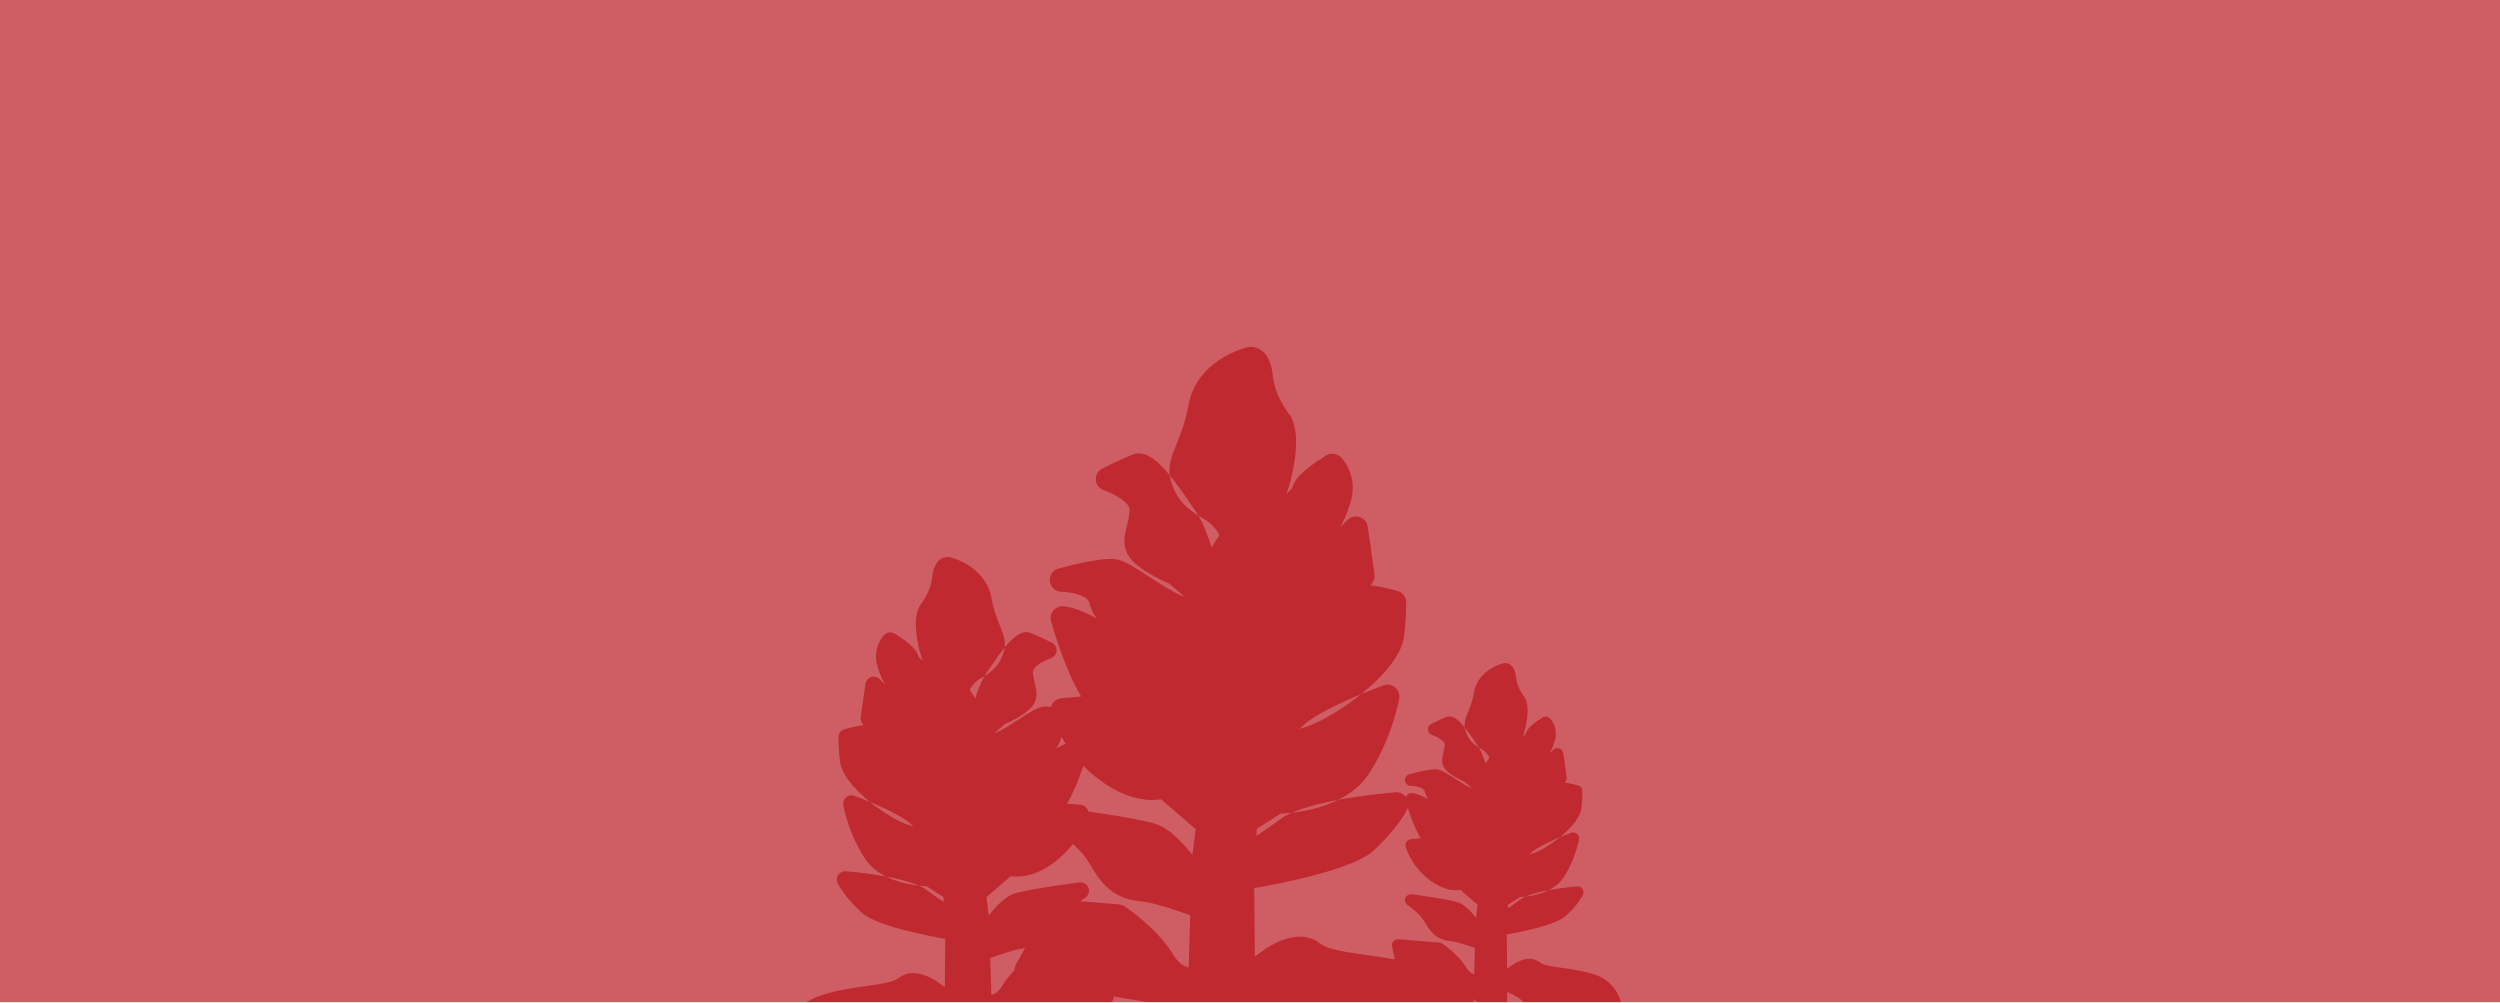
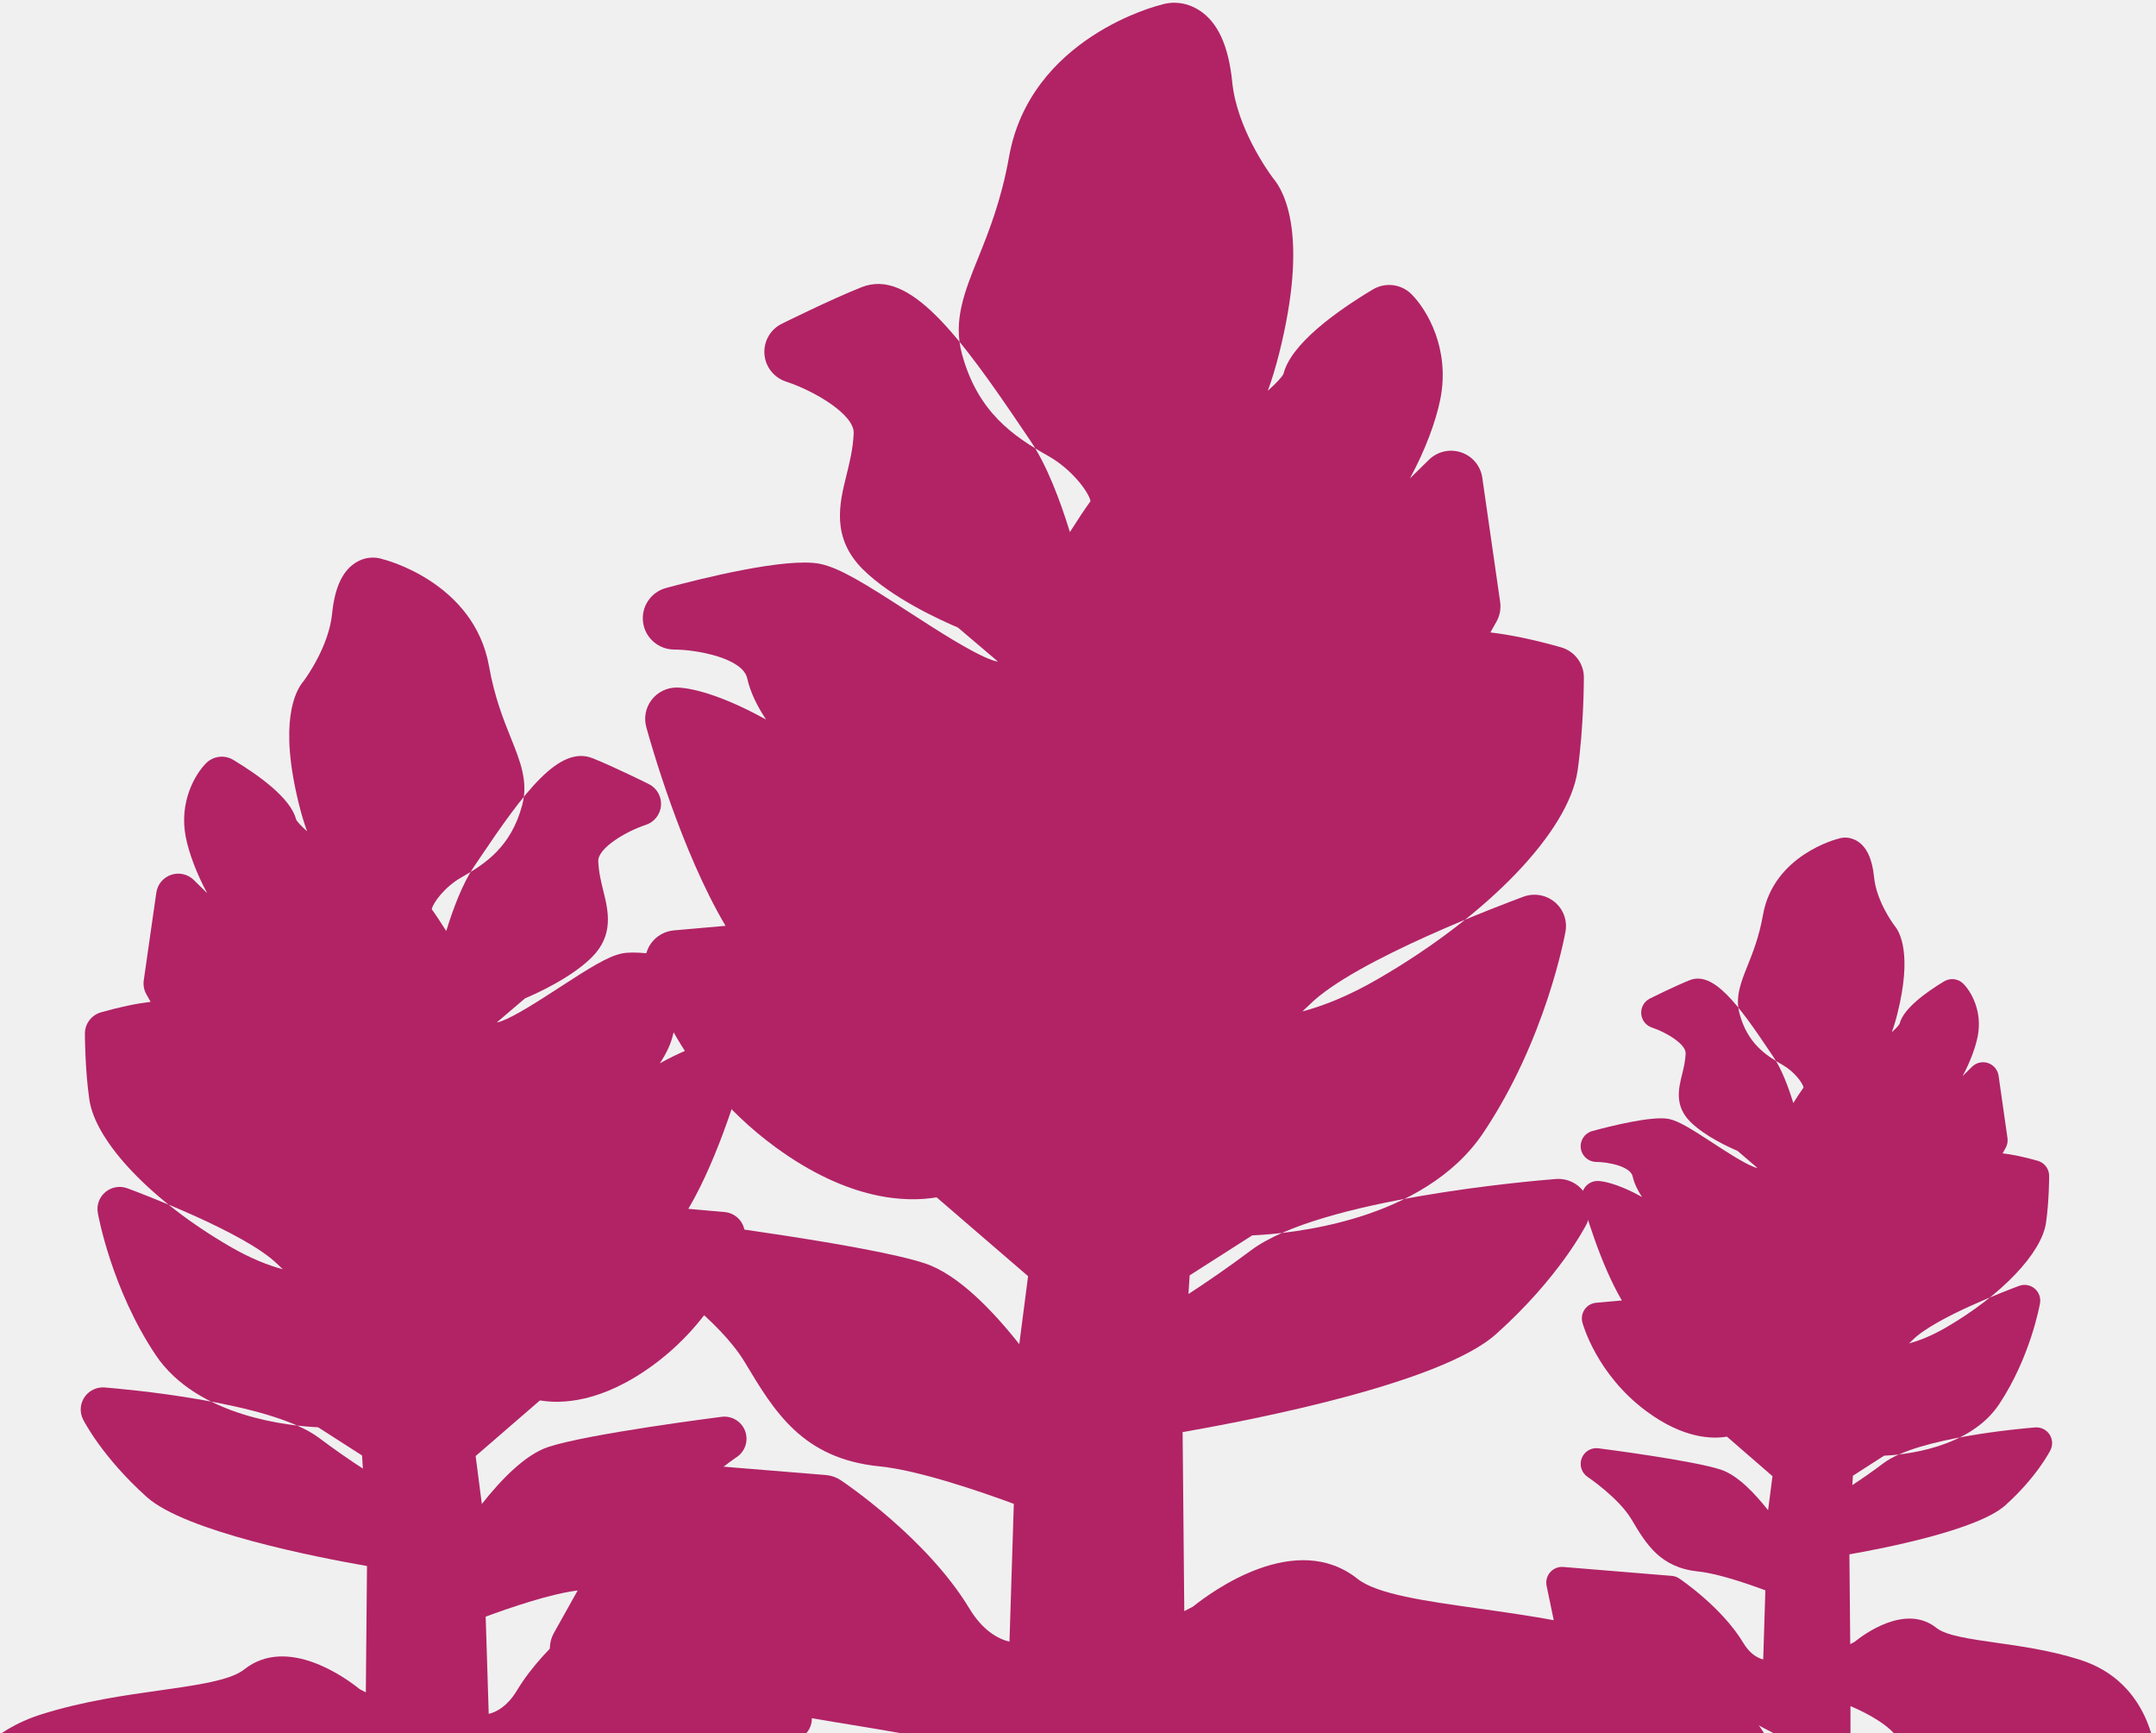
- <svg xmlns="http://www.w3.org/2000/svg" xmlns:xlink="http://www.w3.org/1999/xlink" width="1200px" height="481px" viewBox="0 0 1200 481" version="1.1">
-   <defs>
-     <rect id="path-1" x="0" y="0" width="1200" height="481" />
-     <rect id="path-3" x="304" y="136" width="554" height="345" />
-   </defs>
+ <svg xmlns="http://www.w3.org/2000/svg" width="392px" height="315px" viewBox="0 0 392 315" version="1.1">
+   <defs />
  <g id="Blank-Project" stroke="none" stroke-width="1" fill="none" fill-rule="evenodd">
-     <g id="Pagina-Producto-10" transform="translate(0, -26)">
+     <g id="Pagina-Producto-10" transform="translate(-387, -192)" fill="#B12365">
      <g id="bg_amaranto" transform="translate(0, 26)">
-         <mask id="mask-2" fill="white">
-           <use xlink:href="#path-1" />
-         </mask>
-         <use id="bg" opacity="0.733" fill="#C12930" xlink:href="#path-1" />
-         <mask id="mask-4" fill="white">
-           <use xlink:href="#path-3" />
-         </mask>
-         <use id="Mask" xlink:href="#path-3" />
-         <g id="Fill-127-+-Stroke-185" mask="url(#mask-4)" fill="#C12930">
-           <g transform="translate(485, 166)" id="Stroke-184">
-             <path d="M117.411,325.445 L117.411,315.307 C124.362,318.254 132.125,322.664 134.924,327.299 C142.53,339.893 161.025,339.028 184.437,337.935 L192.062,337.592 C214.397,336.668 220.172,339.317 220.407,339.433 C222.2,340.644 224.333,340.628 226.228,339.575 C228.121,338.522 229.057,336.379 228.96,334.225 C228.906,333.102 227.39,306.691 201.125,298.491 C190.361,295.128 179.851,293.652 170.578,292.347 C161.202,291.029 152.345,289.784 148.834,286.995 C137.588,278.054 122.313,289.296 118.891,292.047 C118.368,292.318 117.848,292.589 117.324,292.859 C117.225,282.011 117.122,271.161 117.022,260.311 C130.235,258.015 164.044,251.413 173.997,242.513 C185.502,232.226 190.256,222.924 190.453,222.533 C191.378,220.695 191.235,218.506 190.078,216.802 C188.924,215.101 186.934,214.147 184.874,214.31 C180.511,214.653 141.91,217.938 129.455,227.277 C125.311,230.385 121.38,233.07 118.087,235.213 C118.16,234.082 118.23,232.954 118.3,231.826 C122.094,229.405 125.888,226.98 129.679,224.558 C136.488,224.263 160.852,222.069 171.683,205.928 C183.051,188.988 186.497,170.116 186.637,169.323 C186.996,167.314 186.244,165.267 184.666,163.959 C183.089,162.652 180.929,162.285 179.004,162.992 C175.89,164.139 148.349,174.421 140.12,182.601 C139.704,183.01 139.262,183.428 138.798,183.849 C142.509,182.868 147.041,181.124 152.469,177.99 C172.635,166.336 187.249,151.1 188.835,140.083 C189.962,132.239 189.976,123.505 189.976,123.135 C189.976,120.59 188.274,118.353 185.81,117.659 C180.622,116.194 176.407,115.355 172.98,114.961 C173.638,113.79 174.08,113.005 174.08,113.005 C174.695,111.915 174.932,110.653 174.754,109.418 L171.505,86.82 C171.198,84.685 169.704,82.903 167.644,82.223 C165.584,81.539 163.314,82.073 161.78,83.597 C161.731,83.645 160.429,84.939 158.342,86.97 C161.17,81.781 163.071,76.564 163.869,72.599 C165.714,63.445 161.437,56.265 158.622,53.465 C156.756,51.614 153.863,51.266 151.606,52.618 C144.951,56.608 136.73,62.507 135.363,67.948 C135.096,68.543 133.996,69.706 132.51,71.029 C133.217,69.122 133.904,66.893 134.568,64.254 C139.958,42.832 135.517,34.77 133.446,32.359 C132.632,31.269 126.886,23.298 126.047,14.958 C125.376,8.279 123.397,3.99 120.002,1.841 C116.815,-0.176 113.865,0.606 113.034,0.896 C112.592,0.973 89.314,6.811 85.459,28.525 C84.043,36.488 81.705,42.28 79.829,46.933 C77.372,53.02 75.25,58.277 76.906,64.358 C79.777,74.919 86.238,79.305 92.609,82.892 C96.854,85.282 99.927,89.4 100.281,91.09 C99.245,92.508 97.908,94.541 96.527,96.719 C94.74,90.914 92.313,84.492 89.355,80.133 L88.058,78.217 C76.31,60.811 67.323,48.758 58.649,52.206 C53.075,54.422 44.495,58.676 44.134,58.855 C42.058,59.887 40.818,62.065 40.987,64.366 C41.155,66.665 42.71,68.64 44.916,69.363 C50.039,71.037 57.371,75.351 57.217,78.761 C57.09,81.596 56.478,84.058 55.888,86.439 C54.642,91.468 53.089,97.724 58.889,103.487 C64.19,108.754 73.152,112.797 76.156,114.061 C78.588,116.129 81.023,118.195 83.455,120.26 C83.129,120.223 82.725,120.121 82.282,119.955 C78.561,118.57 72.478,114.632 67.107,111.16 C59.522,106.251 54.688,103.205 51.069,102.487 C44.986,101.276 29.482,105.156 23.1,106.878 C20.328,107.629 18.543,110.3 18.923,113.129 C19.3,115.958 21.73,118.069 24.602,118.069 C28.811,118.09 37.037,119.647 37.854,123.296 C38.418,125.822 39.663,128.359 41.292,130.8 C31.315,125.273 26.052,124.973 25.036,124.973 C23.251,124.973 21.565,125.801 20.481,127.21 C19.398,128.619 19.036,130.452 19.505,132.164 C20.247,134.872 25.807,154.601 33.917,168.289 C30.787,168.565 27.657,168.841 24.529,169.117 C22.841,169.267 21.307,170.148 20.336,171.528 C19.368,172.91 19.06,174.644 19.503,176.27 C19.708,177.033 24.777,195.125 42.853,208.422 C56.397,218.383 66.929,218.554 72.292,217.641 C77.836,222.417 83.38,227.194 88.924,231.974 C88.392,236.094 87.858,240.212 87.325,244.333 C82.406,238.112 76.132,231.623 70.17,229.648 C60.008,226.283 26.737,222.048 25.327,221.871 C22.69,221.536 20.169,223.05 19.236,225.525 C18.305,227.998 19.209,230.784 21.42,232.255 C21.533,232.33 32.769,239.85 37.439,247.649 C42.832,256.651 47.925,265.152 61.938,266.545 C69.084,267.255 80.487,271.196 86.33,273.355 C86.065,281.709 85.804,290.062 85.542,298.416 C83.361,297.872 80.635,296.326 78.254,292.385 C70.537,279.606 55.51,269.489 54.874,269.063 C54.062,268.522 53.124,268.195 52.148,268.118 L12.508,264.887 C10.707,264.742 8.941,265.447 7.744,266.794 C6.547,268.139 6.059,269.966 6.428,271.724 C7.366,276.198 8.305,280.672 9.243,285.146 C7.062,289.049 4.88,292.95 2.696,296.854 C1.771,298.509 1.734,300.516 2.599,302.204 C3.465,303.892 5.12,305.041 7.013,305.271 C7.188,305.293 24.736,307.433 40.127,310.576 C45.347,311.642 51.126,312.593 56.661,313.504 C64.591,314.806 75.452,316.593 77.672,317.944 C80.123,320.419 85.459,323.232 88.972,324.928 C89.08,326.008 89.19,327.085 89.298,328.164 C89.563,330.798 91.62,332.904 94.262,333.244 L110.942,335.395" />
+         <g transform="translate(375, 166)">
+           <g id="Fill-127-+-Stroke-185" transform="translate(111, 0)">
+             <path d="M116.411,325.445 L116.411,315.307 C123.362,318.254 131.125,322.664 133.924,327.299 C141.53,339.893 160.025,339.028 183.437,337.935 L191.062,337.592 C213.397,336.668 219.172,339.317 219.407,339.433 C221.2,340.644 223.333,340.628 225.228,339.575 C227.121,338.522 228.057,336.379 227.96,334.225 C227.906,333.102 226.39,306.691 200.125,298.491 C189.361,295.128 178.851,293.652 169.578,292.347 C160.202,291.029 151.345,289.784 147.834,286.995 C136.588,278.054 121.313,289.296 117.891,292.047 C117.368,292.318 116.848,292.589 116.324,292.859 C116.225,282.011 116.122,271.161 116.022,260.311 C129.235,258.015 163.044,251.413 172.997,242.513 C184.502,232.226 189.256,222.924 189.453,222.533 C190.378,220.695 190.235,218.506 189.078,216.802 C187.924,215.101 185.934,214.147 183.874,214.31 C179.511,214.653 140.91,217.938 128.455,227.277 C124.311,230.385 120.38,233.07 117.087,235.213 C117.16,234.082 117.23,232.954 117.3,231.826 C121.094,229.405 124.888,226.98 128.679,224.558 C135.488,224.263 159.852,222.069 170.683,205.928 C182.051,188.988 185.497,170.116 185.637,169.323 C185.996,167.314 185.244,165.267 183.666,163.959 C182.089,162.652 179.929,162.285 178.004,162.992 C174.89,164.139 147.349,174.421 139.12,182.601 C138.704,183.01 138.262,183.428 137.798,183.849 C141.509,182.868 146.041,181.124 151.469,177.99 C171.635,166.336 186.249,151.1 187.835,140.083 C188.962,132.239 188.976,123.505 188.976,123.135 C188.976,120.59 187.274,118.353 184.81,117.659 C179.622,116.194 175.407,115.355 171.98,114.961 C172.638,113.79 173.08,113.005 173.08,113.005 C173.695,111.915 173.932,110.653 173.754,109.418 L170.505,86.82 C170.198,84.685 168.704,82.903 166.644,82.223 C164.584,81.539 162.314,82.073 160.78,83.597 C160.731,83.645 159.429,84.939 157.342,86.97 C160.17,81.781 162.071,76.564 162.869,72.599 C164.714,63.445 160.437,56.265 157.622,53.465 C155.756,51.614 152.863,51.266 150.606,52.618 C143.951,56.608 135.73,62.507 134.363,67.948 C134.096,68.543 132.996,69.706 131.51,71.029 C132.217,69.122 132.904,66.893 133.568,64.254 C138.958,42.832 134.517,34.77 132.446,32.359 C131.632,31.269 125.886,23.298 125.047,14.958 C124.376,8.279 122.397,3.99 119.002,1.841 C115.815,-0.176 112.865,0.606 112.034,0.896 C111.592,0.973 88.314,6.811 84.459,28.525 C83.043,36.488 80.705,42.28 78.829,46.933 C76.372,53.02 74.25,58.277 75.906,64.358 C78.777,74.919 85.238,79.305 91.609,82.892 C95.854,85.282 98.927,89.4 99.281,91.09 C98.245,92.508 96.908,94.541 95.527,96.719 C93.74,90.914 91.313,84.492 88.355,80.133 L87.058,78.217 C75.31,60.811 66.323,48.758 57.649,52.206 C52.075,54.422 43.495,58.676 43.134,58.855 C41.058,59.887 39.818,62.065 39.987,64.366 C40.155,66.665 41.71,68.64 43.916,69.363 C49.039,71.037 56.371,75.351 56.217,78.761 C56.09,81.596 55.478,84.058 54.888,86.439 C53.642,91.468 52.089,97.724 57.889,103.487 C63.19,108.754 72.152,112.797 75.156,114.061 C77.588,116.129 80.023,118.195 82.455,120.26 C82.129,120.223 81.725,120.121 81.282,119.955 C77.561,118.57 71.478,114.632 66.107,111.16 C58.522,106.251 53.688,103.205 50.069,102.487 C43.986,101.276 28.482,105.156 22.1,106.878 C19.328,107.629 17.543,110.3 17.923,113.129 C18.3,115.958 20.73,118.069 23.602,118.069 C27.811,118.09 36.037,119.647 36.854,123.296 C37.418,125.822 38.663,128.359 40.292,130.8 C30.315,125.273 25.052,124.973 24.036,124.973 C22.251,124.973 20.565,125.801 19.481,127.21 C18.398,128.619 18.036,130.452 18.505,132.164 C19.247,134.872 24.807,154.601 32.917,168.289 C29.787,168.565 26.657,168.841 23.529,169.117 C21.841,169.267 20.307,170.148 19.336,171.528 C18.368,172.91 18.06,174.644 18.503,176.27 C18.708,177.033 23.777,195.125 41.853,208.422 C55.397,218.383 65.929,218.554 71.292,217.641 C76.836,222.417 82.38,227.194 87.924,231.974 C87.392,236.094 86.858,240.212 86.325,244.333 C81.406,238.112 75.132,231.623 69.17,229.648 C59.008,226.283 25.737,222.048 24.327,221.871 C21.69,221.536 19.169,223.05 18.236,225.525 C17.305,227.998 18.209,230.784 20.42,232.255 C20.533,232.33 31.769,239.85 36.439,247.649 C41.832,256.651 46.925,265.152 60.938,266.545 C68.084,267.255 79.487,271.196 85.33,273.355 C85.065,281.709 84.804,290.062 84.542,298.416 C82.361,297.872 79.635,296.326 77.254,292.385 C69.537,279.606 54.51,269.489 53.874,269.063 C53.062,268.522 52.124,268.195 51.148,268.118 L11.508,264.887 C9.707,264.742 7.941,265.447 6.744,266.794 C5.547,268.139 5.059,269.966 5.428,271.724 C6.366,276.198 7.305,280.672 8.243,285.146 C6.062,289.049 3.88,292.95 1.696,296.854 C0.771,298.509 0.734,300.516 1.599,302.204 C2.465,303.892 4.12,305.041 6.013,305.271 C6.188,305.293 23.736,307.433 39.127,310.576 C44.347,311.642 50.126,312.593 55.661,313.504 C63.591,314.806 74.452,316.593 76.672,317.944 C79.123,320.419 84.459,323.232 87.972,324.928 C88.08,326.008 88.19,327.085 88.298,328.164 C88.563,330.798 90.62,332.904 93.262,333.244 L109.942,335.395" id="Stroke-184" />
          </g>
-         </g>
-         <g id="Fill-127-+-Stroke-186" mask="url(#mask-4)" fill="#C12930">
-           <g transform="translate(455.5, 388) scale(-1, 1) translate(-455.5, -388) translate(375, 267)" id="Stroke-184">
-             <path d="M82.546,229.614 L82.546,222.462 C87.434,224.541 92.891,227.652 94.859,230.922 C100.207,239.808 113.209,239.198 129.67,238.426 L135.031,238.185 C150.733,237.532 154.794,239.402 154.958,239.483 C156.219,240.337 157.719,240.326 159.051,239.583 C160.382,238.84 161.04,237.328 160.972,235.809 C160.934,235.017 159.868,216.383 141.402,210.597 C133.835,208.225 126.445,207.183 119.926,206.263 C113.335,205.333 107.107,204.454 104.639,202.486 C96.732,196.178 85.993,204.11 83.587,206.051 C83.219,206.242 82.853,206.433 82.486,206.624 C82.416,198.97 82.344,191.315 82.273,183.659 C91.562,182.04 115.333,177.382 122.33,171.103 C130.419,163.844 133.761,157.282 133.899,157.006 C134.549,155.709 134.449,154.165 133.636,152.962 C132.824,151.762 131.425,151.089 129.977,151.204 C126.91,151.446 99.771,153.764 91.014,160.353 C88.101,162.546 85.337,164.44 83.022,165.952 C83.073,165.154 83.123,164.358 83.172,163.563 C85.839,161.854 88.506,160.143 91.172,158.435 C95.958,158.227 113.088,156.679 120.703,145.29 C128.695,133.338 131.118,120.024 131.217,119.464 C131.469,118.046 130.94,116.602 129.831,115.68 C128.722,114.757 127.203,114.498 125.85,114.997 C123.66,115.806 104.298,123.061 98.512,128.832 C98.22,129.121 97.909,129.416 97.583,129.713 C100.192,129.021 103.378,127.79 107.194,125.579 C121.372,117.356 131.647,106.607 132.762,98.834 C133.554,93.3 133.564,87.138 133.564,86.877 C133.564,85.081 132.367,83.503 130.635,83.013 C126.987,81.979 124.024,81.388 121.615,81.11 C122.077,80.284 122.388,79.73 122.388,79.73 C122.821,78.961 122.987,78.07 122.862,77.199 L120.578,61.255 C120.362,59.748 119.312,58.491 117.863,58.011 C116.415,57.529 114.819,57.905 113.74,58.981 C113.706,59.015 112.79,59.928 111.323,61.361 C113.312,57.699 114.648,54.019 115.209,51.222 C116.506,44.763 113.499,39.697 111.52,37.722 C110.208,36.416 108.174,36.17 106.588,37.124 C101.909,39.939 96.129,44.101 95.168,47.94 C94.98,48.36 94.207,49.18 93.162,50.114 C93.659,48.768 94.142,47.195 94.609,45.334 C98.398,30.219 95.276,24.532 93.82,22.831 C93.248,22.061 89.208,16.438 88.618,10.554 C88.146,5.841 86.755,2.815 84.368,1.299 C82.127,-0.124 80.054,0.428 79.47,0.632 C79.159,0.687 62.793,4.806 60.082,20.126 C59.087,25.743 57.443,29.83 56.124,33.113 C54.397,37.408 52.905,41.117 54.069,45.407 C56.088,52.859 60.63,55.953 65.11,58.484 C68.094,60.17 70.255,63.075 70.503,64.268 C69.775,65.268 68.835,66.702 67.864,68.239 C66.607,64.143 64.901,59.612 62.822,56.537 L61.91,55.185 C53.65,42.905 47.332,34.401 41.233,36.833 C37.315,38.397 31.283,41.398 31.029,41.525 C29.569,42.253 28.697,43.789 28.816,45.413 C28.934,47.035 30.028,48.428 31.578,48.938 C35.18,50.12 40.335,53.163 40.227,55.569 C40.138,57.569 39.707,59.306 39.292,60.986 C38.416,64.534 37.324,68.948 41.402,73.014 C45.129,76.73 51.43,79.582 53.542,80.475 C55.252,81.934 56.964,83.391 58.674,84.849 C58.444,84.822 58.16,84.75 57.849,84.633 C55.233,83.656 50.956,80.877 47.18,78.427 C41.848,74.965 38.449,72.815 35.904,72.309 C31.628,71.454 20.727,74.191 16.24,75.407 C14.292,75.936 13.037,77.821 13.304,79.817 C13.569,81.813 15.277,83.302 17.296,83.302 C20.255,83.317 26.039,84.416 26.614,86.99 C27.01,88.773 27.886,90.563 29.031,92.285 C22.017,88.385 18.316,88.173 17.601,88.173 C16.347,88.173 15.162,88.757 14.4,89.752 C13.638,90.746 13.384,92.039 13.713,93.247 C14.235,95.158 18.144,109.077 23.846,118.734 C21.645,118.929 19.444,119.124 17.245,119.318 C16.058,119.424 14.98,120.046 14.297,121.02 C13.617,121.995 13.401,123.218 13.711,124.365 C13.856,124.904 17.419,137.669 30.128,147.05 C39.65,154.078 47.055,154.199 50.826,153.554 C54.723,156.924 58.621,160.295 62.518,163.667 C62.145,166.574 61.769,169.479 61.394,172.386 C57.936,167.997 53.525,163.419 49.334,162.026 C42.189,159.652 18.798,156.663 17.806,156.539 C15.952,156.302 14.18,157.37 13.524,159.117 C12.87,160.862 13.505,162.827 15.059,163.865 C15.139,163.918 23.038,169.224 26.322,174.726 C30.113,181.077 33.694,187.075 43.546,188.058 C48.57,188.559 56.587,191.339 60.695,192.863 C60.509,198.757 60.325,204.65 60.141,210.544 C58.607,210.16 56.691,209.07 55.017,206.289 C49.591,197.273 39.027,190.135 38.579,189.835 C38.009,189.453 37.349,189.222 36.663,189.168 L8.794,186.888 C7.528,186.786 6.286,187.283 5.444,188.234 C4.603,189.183 4.26,190.472 4.519,191.712 C5.179,194.868 5.839,198.025 6.498,201.182 C4.965,203.936 3.431,206.688 1.896,209.442 C1.245,210.61 1.219,212.026 1.827,213.217 C2.436,214.408 3.6,215.218 4.931,215.381 C5.054,215.396 17.391,216.906 28.212,219.124 C31.882,219.876 35.944,220.547 39.836,221.19 C45.411,222.108 53.047,223.369 54.608,224.322 C56.331,226.068 60.082,228.053 62.552,229.25 C62.628,230.011 62.706,230.771 62.782,231.533 C62.968,233.391 64.414,234.877 66.272,235.117 L77.999,236.635" />
+           <g id="Fill-127-+-Stroke-186" transform="translate(80, 221.5) scale(-1, 1) translate(-80, -221.5) translate(0, 101)">
+             <path d="M81.546,229.614 L81.546,222.462 C86.434,224.541 91.891,227.652 93.859,230.922 C99.207,239.808 112.209,239.198 128.67,238.426 L134.031,238.185 C149.733,237.532 153.794,239.402 153.958,239.483 C155.219,240.337 156.719,240.326 158.051,239.583 C159.382,238.84 160.04,237.328 159.972,235.809 C159.934,235.017 158.868,216.383 140.402,210.597 C132.835,208.225 125.445,207.183 118.926,206.263 C112.335,205.333 106.107,204.454 103.639,202.486 C95.732,196.178 84.993,204.11 82.587,206.051 C82.219,206.242 81.853,206.433 81.486,206.624 C81.416,198.97 81.344,191.315 81.273,183.659 C90.562,182.04 114.333,177.382 121.33,171.103 C129.419,163.844 132.761,157.282 132.899,157.006 C133.549,155.709 133.449,154.165 132.636,152.962 C131.824,151.762 130.425,151.089 128.977,151.204 C125.91,151.446 98.771,153.764 90.014,160.353 C87.101,162.546 84.337,164.44 82.022,165.952 C82.073,165.154 82.123,164.358 82.172,163.563 C84.839,161.854 87.506,160.143 90.172,158.435 C94.958,158.227 112.088,156.679 119.703,145.29 C127.695,133.338 130.118,120.024 130.217,119.464 C130.469,118.046 129.94,116.602 128.831,115.68 C127.722,114.757 126.203,114.498 124.85,114.997 C122.66,115.806 103.298,123.061 97.512,128.832 C97.22,129.121 96.909,129.416 96.583,129.713 C99.192,129.021 102.378,127.79 106.194,125.579 C120.372,117.356 130.647,106.607 131.762,98.834 C132.554,93.3 132.564,87.138 132.564,86.877 C132.564,85.081 131.367,83.503 129.635,83.013 C125.987,81.979 123.024,81.388 120.615,81.11 C121.077,80.284 121.388,79.73 121.388,79.73 C121.821,78.961 121.987,78.07 121.862,77.199 L119.578,61.255 C119.362,59.748 118.312,58.491 116.863,58.011 C115.415,57.529 113.819,57.905 112.74,58.981 C112.706,59.015 111.79,59.928 110.323,61.361 C112.312,57.699 113.648,54.019 114.209,51.222 C115.506,44.763 112.499,39.697 110.52,37.722 C109.208,36.416 107.174,36.17 105.588,37.124 C100.909,39.939 95.129,44.101 94.168,47.94 C93.98,48.36 93.207,49.18 92.162,50.114 C92.659,48.768 93.142,47.195 93.609,45.334 C97.398,30.219 94.276,24.532 92.82,22.831 C92.248,22.061 88.208,16.438 87.618,10.554 C87.146,5.841 85.755,2.815 83.368,1.299 C81.127,-0.124 79.054,0.428 78.47,0.632 C78.159,0.687 61.793,4.806 59.082,20.126 C58.087,25.743 56.443,29.83 55.124,33.113 C53.397,37.408 51.905,41.117 53.069,45.407 C55.088,52.859 59.63,55.953 64.11,58.484 C67.094,60.17 69.255,63.075 69.503,64.268 C68.775,65.268 67.835,66.702 66.864,68.239 C65.607,64.143 63.901,59.612 61.822,56.537 L60.91,55.185 C52.65,42.905 46.332,34.401 40.233,36.833 C36.315,38.397 30.283,41.398 30.029,41.525 C28.569,42.253 27.697,43.789 27.816,45.413 C27.934,47.035 29.028,48.428 30.578,48.938 C34.18,50.12 39.335,53.163 39.227,55.569 C39.138,57.569 38.707,59.306 38.292,60.986 C37.416,64.534 36.324,68.948 40.402,73.014 C44.129,76.73 50.43,79.582 52.542,80.475 C54.252,81.934 55.964,83.391 57.674,84.849 C57.444,84.822 57.16,84.75 56.849,84.633 C54.233,83.656 49.956,80.877 46.18,78.427 C40.848,74.965 37.449,72.815 34.904,72.309 C30.628,71.454 19.727,74.191 15.24,75.407 C13.292,75.936 12.037,77.821 12.304,79.817 C12.569,81.813 14.277,83.302 16.296,83.302 C19.255,83.317 25.039,84.416 25.614,86.99 C26.01,88.773 26.886,90.563 28.031,92.285 C21.017,88.385 17.316,88.173 16.601,88.173 C15.347,88.173 14.162,88.757 13.4,89.752 C12.638,90.746 12.384,92.039 12.713,93.247 C13.235,95.158 17.144,109.077 22.846,118.734 C20.645,118.929 18.444,119.124 16.245,119.318 C15.058,119.424 13.98,120.046 13.297,121.02 C12.617,121.995 12.401,123.218 12.711,124.365 C12.856,124.904 16.419,137.669 29.128,147.05 C38.65,154.078 46.055,154.199 49.826,153.554 C53.723,156.924 57.621,160.295 61.518,163.667 C61.145,166.574 60.769,169.479 60.394,172.386 C56.936,167.997 52.525,163.419 48.334,162.026 C41.189,159.652 17.798,156.663 16.806,156.539 C14.952,156.302 13.18,157.37 12.524,159.117 C11.87,160.862 12.505,162.827 14.059,163.865 C14.139,163.918 22.038,169.224 25.322,174.726 C29.113,181.077 32.694,187.075 42.546,188.058 C47.57,188.559 55.587,191.339 59.695,192.863 C59.509,198.757 59.325,204.65 59.141,210.544 C57.607,210.16 55.691,209.07 54.017,206.289 C48.591,197.273 38.027,190.135 37.579,189.835 C37.009,189.453 36.349,189.222 35.663,189.168 L7.794,186.888 C6.528,186.786 5.286,187.283 4.444,188.234 C3.603,189.183 3.26,190.472 3.519,191.712 C4.179,194.868 4.839,198.025 5.498,201.182 C3.965,203.936 2.431,206.688 0.896,209.442 C0.245,210.61 0.219,212.026 0.827,213.217 C1.436,214.408 2.6,215.218 3.931,215.381 C4.054,215.396 16.391,216.906 27.212,219.124 C30.882,219.876 34.944,220.547 38.836,221.19 C44.411,222.108 52.047,223.369 53.608,224.322 C55.331,226.068 59.082,228.053 61.552,229.25 C61.628,230.011 61.706,230.771 61.782,231.533 C61.968,233.391 63.414,234.877 65.272,235.117 L76.999,236.635" id="Stroke-184" />
          </g>
-         </g>
-         <g id="Fill-127-+-Stroke-187" mask="url(#mask-4)" fill="#C12930">
-           <g transform="translate(665, 318)" id="Stroke-184">
-             <path d="M58.449,163.197 L58.449,158.113 C61.909,159.591 65.774,161.802 67.167,164.127 C70.954,170.442 80.161,170.008 91.816,169.46 L95.612,169.288 C106.73,168.825 109.605,170.153 109.722,170.211 C110.615,170.818 111.677,170.81 112.62,170.282 C113.562,169.754 114.028,168.68 113.98,167.599 C113.953,167.037 113.199,153.793 100.123,149.68 C94.765,147.994 89.533,147.254 84.916,146.6 C80.249,145.939 75.84,145.314 74.092,143.916 C68.493,139.433 60.889,145.07 59.186,146.449 C58.926,146.585 58.666,146.721 58.406,146.856 C58.356,141.417 58.305,135.976 58.256,130.535 C64.833,129.383 81.664,126.073 86.618,121.61 C92.346,116.451 94.713,111.787 94.811,111.591 C95.271,110.669 95.2,109.571 94.624,108.717 C94.049,107.864 93.059,107.386 92.033,107.468 C89.861,107.64 70.645,109.287 64.445,113.97 C62.382,115.528 60.425,116.875 58.786,117.949 C58.822,117.382 58.857,116.817 58.892,116.251 C60.781,115.037 62.669,113.821 64.556,112.606 C67.946,112.459 80.075,111.358 85.467,103.264 C91.126,94.769 92.841,85.306 92.911,84.908 C93.09,83.901 92.715,82.874 91.93,82.219 C91.145,81.563 90.07,81.379 89.111,81.734 C87.561,82.309 73.851,87.465 69.754,91.566 C69.547,91.772 69.327,91.982 69.096,92.193 C70.943,91.701 73.2,90.826 75.902,89.254 C85.941,83.41 93.216,75.77 94.005,70.246 C94.566,66.312 94.573,61.932 94.573,61.747 C94.573,60.471 93.726,59.349 92.499,59.001 C89.917,58.266 87.819,57.846 86.112,57.648 C86.44,57.061 86.66,56.667 86.66,56.667 C86.966,56.121 87.084,55.488 86.996,54.869 L85.378,43.537 C85.225,42.466 84.482,41.572 83.456,41.231 C82.431,40.889 81.3,41.156 80.537,41.92 C80.512,41.945 79.864,42.593 78.825,43.612 C80.233,41.009 81.179,38.394 81.577,36.405 C82.495,31.815 80.366,28.214 78.965,26.81 C78.036,25.882 76.596,25.707 75.472,26.386 C72.159,28.386 68.067,31.345 67.386,34.073 C67.253,34.371 66.705,34.955 65.966,35.618 C66.318,34.662 66.66,33.544 66.99,32.221 C69.673,21.478 67.463,17.436 66.432,16.227 C66.026,15.68 63.166,11.683 62.748,7.501 C62.414,4.152 61.429,2.001 59.739,0.923 C58.152,-0.088 56.684,0.304 56.27,0.449 C56.05,0.488 44.462,3.415 42.543,14.304 C41.838,18.297 40.674,21.202 39.74,23.535 C38.517,26.587 37.461,29.223 38.285,32.273 C39.715,37.569 42.931,39.768 46.103,41.567 C48.215,42.765 49.746,44.83 49.921,45.678 C49.406,46.389 48.74,47.408 48.053,48.501 C47.163,45.589 45.955,42.369 44.482,40.183 L43.837,39.223 C37.988,30.494 33.514,24.45 29.196,26.179 C26.422,27.29 22.151,29.423 21.971,29.514 C20.937,30.031 20.32,31.123 20.404,32.277 C20.487,33.43 21.262,34.42 22.36,34.783 C24.91,35.622 28.56,37.785 28.483,39.495 C28.42,40.917 28.116,42.151 27.822,43.346 C27.202,45.867 26.428,49.004 29.316,51.894 C31.955,54.535 36.416,56.563 37.912,57.197 C39.123,58.234 40.335,59.27 41.545,60.306 C41.383,60.287 41.182,60.236 40.962,60.152 C39.109,59.458 36.081,57.483 33.407,55.742 C29.631,53.281 27.224,51.753 25.423,51.393 C22.395,50.786 14.677,52.731 11.499,53.595 C10.119,53.971 9.231,55.311 9.42,56.729 C9.608,58.148 10.817,59.207 12.247,59.207 C14.342,59.217 18.438,59.998 18.844,61.828 C19.125,63.095 19.745,64.367 20.556,65.591 C15.589,62.819 12.969,62.669 12.463,62.669 C11.575,62.669 10.736,63.084 10.196,63.79 C9.656,64.497 9.477,65.416 9.71,66.275 C10.079,67.633 12.847,77.526 16.885,84.39 C15.326,84.528 13.768,84.666 12.211,84.805 C11.371,84.88 10.607,85.322 10.124,86.014 C9.642,86.707 9.489,87.576 9.709,88.392 C9.811,88.775 12.334,97.847 21.333,104.515 C28.075,109.51 33.318,109.596 35.988,109.138 C38.748,111.533 41.508,113.928 44.268,116.325 C44.003,118.391 43.737,120.456 43.472,122.522 C41.023,119.403 37.9,116.149 34.932,115.159 C29.873,113.472 13.31,111.348 12.608,111.259 C11.295,111.091 10.04,111.85 9.576,113.091 C9.113,114.331 9.562,115.729 10.663,116.466 C10.72,116.504 16.313,120.275 18.638,124.186 C21.322,128.7 23.858,132.962 30.834,133.661 C34.391,134.017 40.068,135.993 42.976,137.076 C42.845,141.265 42.715,145.454 42.584,149.643 C41.498,149.37 40.141,148.595 38.956,146.619 C35.114,140.21 27.634,135.137 27.317,134.924 C26.913,134.653 26.446,134.489 25.96,134.45 L6.227,132.829 C5.33,132.757 4.451,133.11 3.855,133.786 C3.259,134.46 3.016,135.377 3.2,136.258 C3.667,138.502 4.134,140.745 4.601,142.989 C3.515,144.946 2.429,146.902 1.342,148.86 C0.882,149.69 0.863,150.696 1.294,151.542 C1.725,152.389 2.549,152.965 3.491,153.081 C3.578,153.091 12.314,154.165 19.976,155.741 C22.575,156.275 25.451,156.752 28.207,157.209 C32.155,157.862 37.561,158.758 38.666,159.435 C39.886,160.677 42.543,162.087 44.292,162.938 C44.345,163.479 44.4,164.019 44.454,164.561 C44.586,165.881 45.61,166.937 46.925,167.108 L55.229,168.187" />
+           <g id="Fill-127-+-Stroke-187" transform="translate(290, 152)">
+             <path d="M58.449,163.197 L58.449,158.113 C61.909,159.591 65.774,161.802 67.167,164.127 C70.954,170.442 80.161,170.008 91.816,169.46 L95.612,169.288 C106.73,168.825 109.605,170.153 109.722,170.211 C110.615,170.818 111.677,170.81 112.62,170.282 C113.562,169.754 114.028,168.68 113.98,167.599 C113.953,167.037 113.199,153.793 100.123,149.68 C94.765,147.994 89.533,147.254 84.916,146.6 C80.249,145.939 75.84,145.314 74.092,143.916 C68.493,139.433 60.889,145.07 59.186,146.449 C58.926,146.585 58.666,146.721 58.406,146.856 C58.356,141.417 58.305,135.976 58.256,130.535 C64.833,129.383 81.664,126.073 86.618,121.61 C92.346,116.451 94.713,111.787 94.811,111.591 C95.271,110.669 95.2,109.571 94.624,108.717 C94.049,107.864 93.059,107.386 92.033,107.468 C89.861,107.64 70.645,109.287 64.445,113.97 C62.382,115.528 60.425,116.875 58.786,117.949 C58.822,117.382 58.857,116.817 58.892,116.251 C60.781,115.037 62.669,113.821 64.556,112.606 C67.946,112.459 80.075,111.358 85.467,103.264 C91.126,94.769 92.841,85.306 92.911,84.908 C93.09,83.901 92.715,82.874 91.93,82.219 C91.145,81.563 90.07,81.379 89.111,81.734 C87.561,82.309 73.851,87.465 69.754,91.566 C69.547,91.772 69.327,91.982 69.096,92.193 C70.943,91.701 73.2,90.826 75.902,89.254 C85.941,83.41 93.216,75.77 94.005,70.246 C94.566,66.312 94.573,61.932 94.573,61.747 C94.573,60.471 93.726,59.349 92.499,59.001 C89.917,58.266 87.819,57.846 86.112,57.648 C86.44,57.061 86.66,56.667 86.66,56.667 C86.966,56.121 87.084,55.488 86.996,54.869 L85.378,43.537 C85.225,42.466 84.482,41.572 83.456,41.231 C82.431,40.889 81.3,41.156 80.537,41.92 C80.512,41.945 79.864,42.593 78.825,43.612 C80.233,41.009 81.179,38.394 81.577,36.405 C82.495,31.815 80.366,28.214 78.965,26.81 C78.036,25.882 76.596,25.707 75.472,26.386 C72.159,28.386 68.067,31.345 67.386,34.073 C67.253,34.371 66.705,34.955 65.966,35.618 C66.318,34.662 66.66,33.544 66.99,32.221 C69.673,21.478 67.463,17.436 66.432,16.227 C66.026,15.68 63.166,11.683 62.748,7.501 C62.414,4.152 61.429,2.001 59.739,0.923 C58.152,-0.088 56.684,0.304 56.27,0.449 C56.05,0.488 44.462,3.415 42.543,14.304 C41.838,18.297 40.674,21.202 39.74,23.535 C38.517,26.587 37.461,29.223 38.285,32.273 C39.715,37.569 42.931,39.768 46.103,41.567 C48.215,42.765 49.746,44.83 49.921,45.678 C49.406,46.389 48.74,47.408 48.053,48.501 C47.163,45.589 45.955,42.369 44.482,40.183 L43.837,39.223 C37.988,30.494 33.514,24.45 29.196,26.179 C26.422,27.29 22.151,29.423 21.971,29.514 C20.937,30.031 20.32,31.123 20.404,32.277 C20.487,33.43 21.262,34.42 22.36,34.783 C24.91,35.622 28.56,37.785 28.483,39.495 C28.42,40.917 28.116,42.151 27.822,43.346 C27.202,45.867 26.428,49.004 29.316,51.894 C31.955,54.535 36.416,56.563 37.912,57.197 C39.123,58.234 40.335,59.27 41.545,60.306 C41.383,60.287 41.182,60.236 40.962,60.152 C39.109,59.458 36.081,57.483 33.407,55.742 C29.631,53.281 27.224,51.753 25.423,51.393 C22.395,50.786 14.677,52.731 11.499,53.595 C10.119,53.971 9.231,55.311 9.42,56.729 C9.608,58.148 10.817,59.207 12.247,59.207 C14.342,59.217 18.438,59.998 18.844,61.828 C19.125,63.095 19.745,64.367 20.556,65.591 C15.589,62.819 12.969,62.669 12.463,62.669 C11.575,62.669 10.736,63.084 10.196,63.79 C9.656,64.497 9.477,65.416 9.71,66.275 C10.079,67.633 12.847,77.526 16.885,84.39 C15.326,84.528 13.768,84.666 12.211,84.805 C11.371,84.88 10.607,85.322 10.124,86.014 C9.642,86.707 9.489,87.576 9.709,88.392 C9.811,88.775 12.334,97.847 21.333,104.515 C28.075,109.51 33.318,109.596 35.988,109.138 C38.748,111.533 41.508,113.928 44.268,116.325 C44.003,118.391 43.737,120.456 43.472,122.522 C41.023,119.403 37.9,116.149 34.932,115.159 C29.873,113.472 13.31,111.348 12.608,111.259 C11.295,111.091 10.04,111.85 9.576,113.091 C9.113,114.331 9.562,115.729 10.663,116.466 C10.72,116.504 16.313,120.275 18.638,124.186 C21.322,128.7 23.858,132.962 30.834,133.661 C34.391,134.017 40.068,135.993 42.976,137.076 C42.845,141.265 42.715,145.454 42.584,149.643 C41.498,149.37 40.141,148.595 38.956,146.619 C35.114,140.21 27.634,135.137 27.317,134.924 C26.913,134.653 26.446,134.489 25.96,134.45 L6.227,132.829 C5.33,132.757 4.451,133.11 3.855,133.786 C3.259,134.46 3.016,135.377 3.2,136.258 C3.667,138.502 4.134,140.745 4.601,142.989 C3.515,144.946 2.429,146.902 1.342,148.86 C0.882,149.69 0.863,150.696 1.294,151.542 C1.725,152.389 2.549,152.965 3.491,153.081 C3.578,153.091 12.314,154.165 19.976,155.741 C22.575,156.275 25.451,156.752 28.207,157.209 C32.155,157.862 37.561,158.758 38.666,159.435 C39.886,160.677 42.543,162.087 44.292,162.938 C44.345,163.479 44.4,164.019 44.454,164.561 C44.586,165.881 45.61,166.937 46.925,167.108 L55.229,168.187" id="Stroke-184" />
          </g>
        </g>
      </g>
    </g>
  </g>
</svg>
